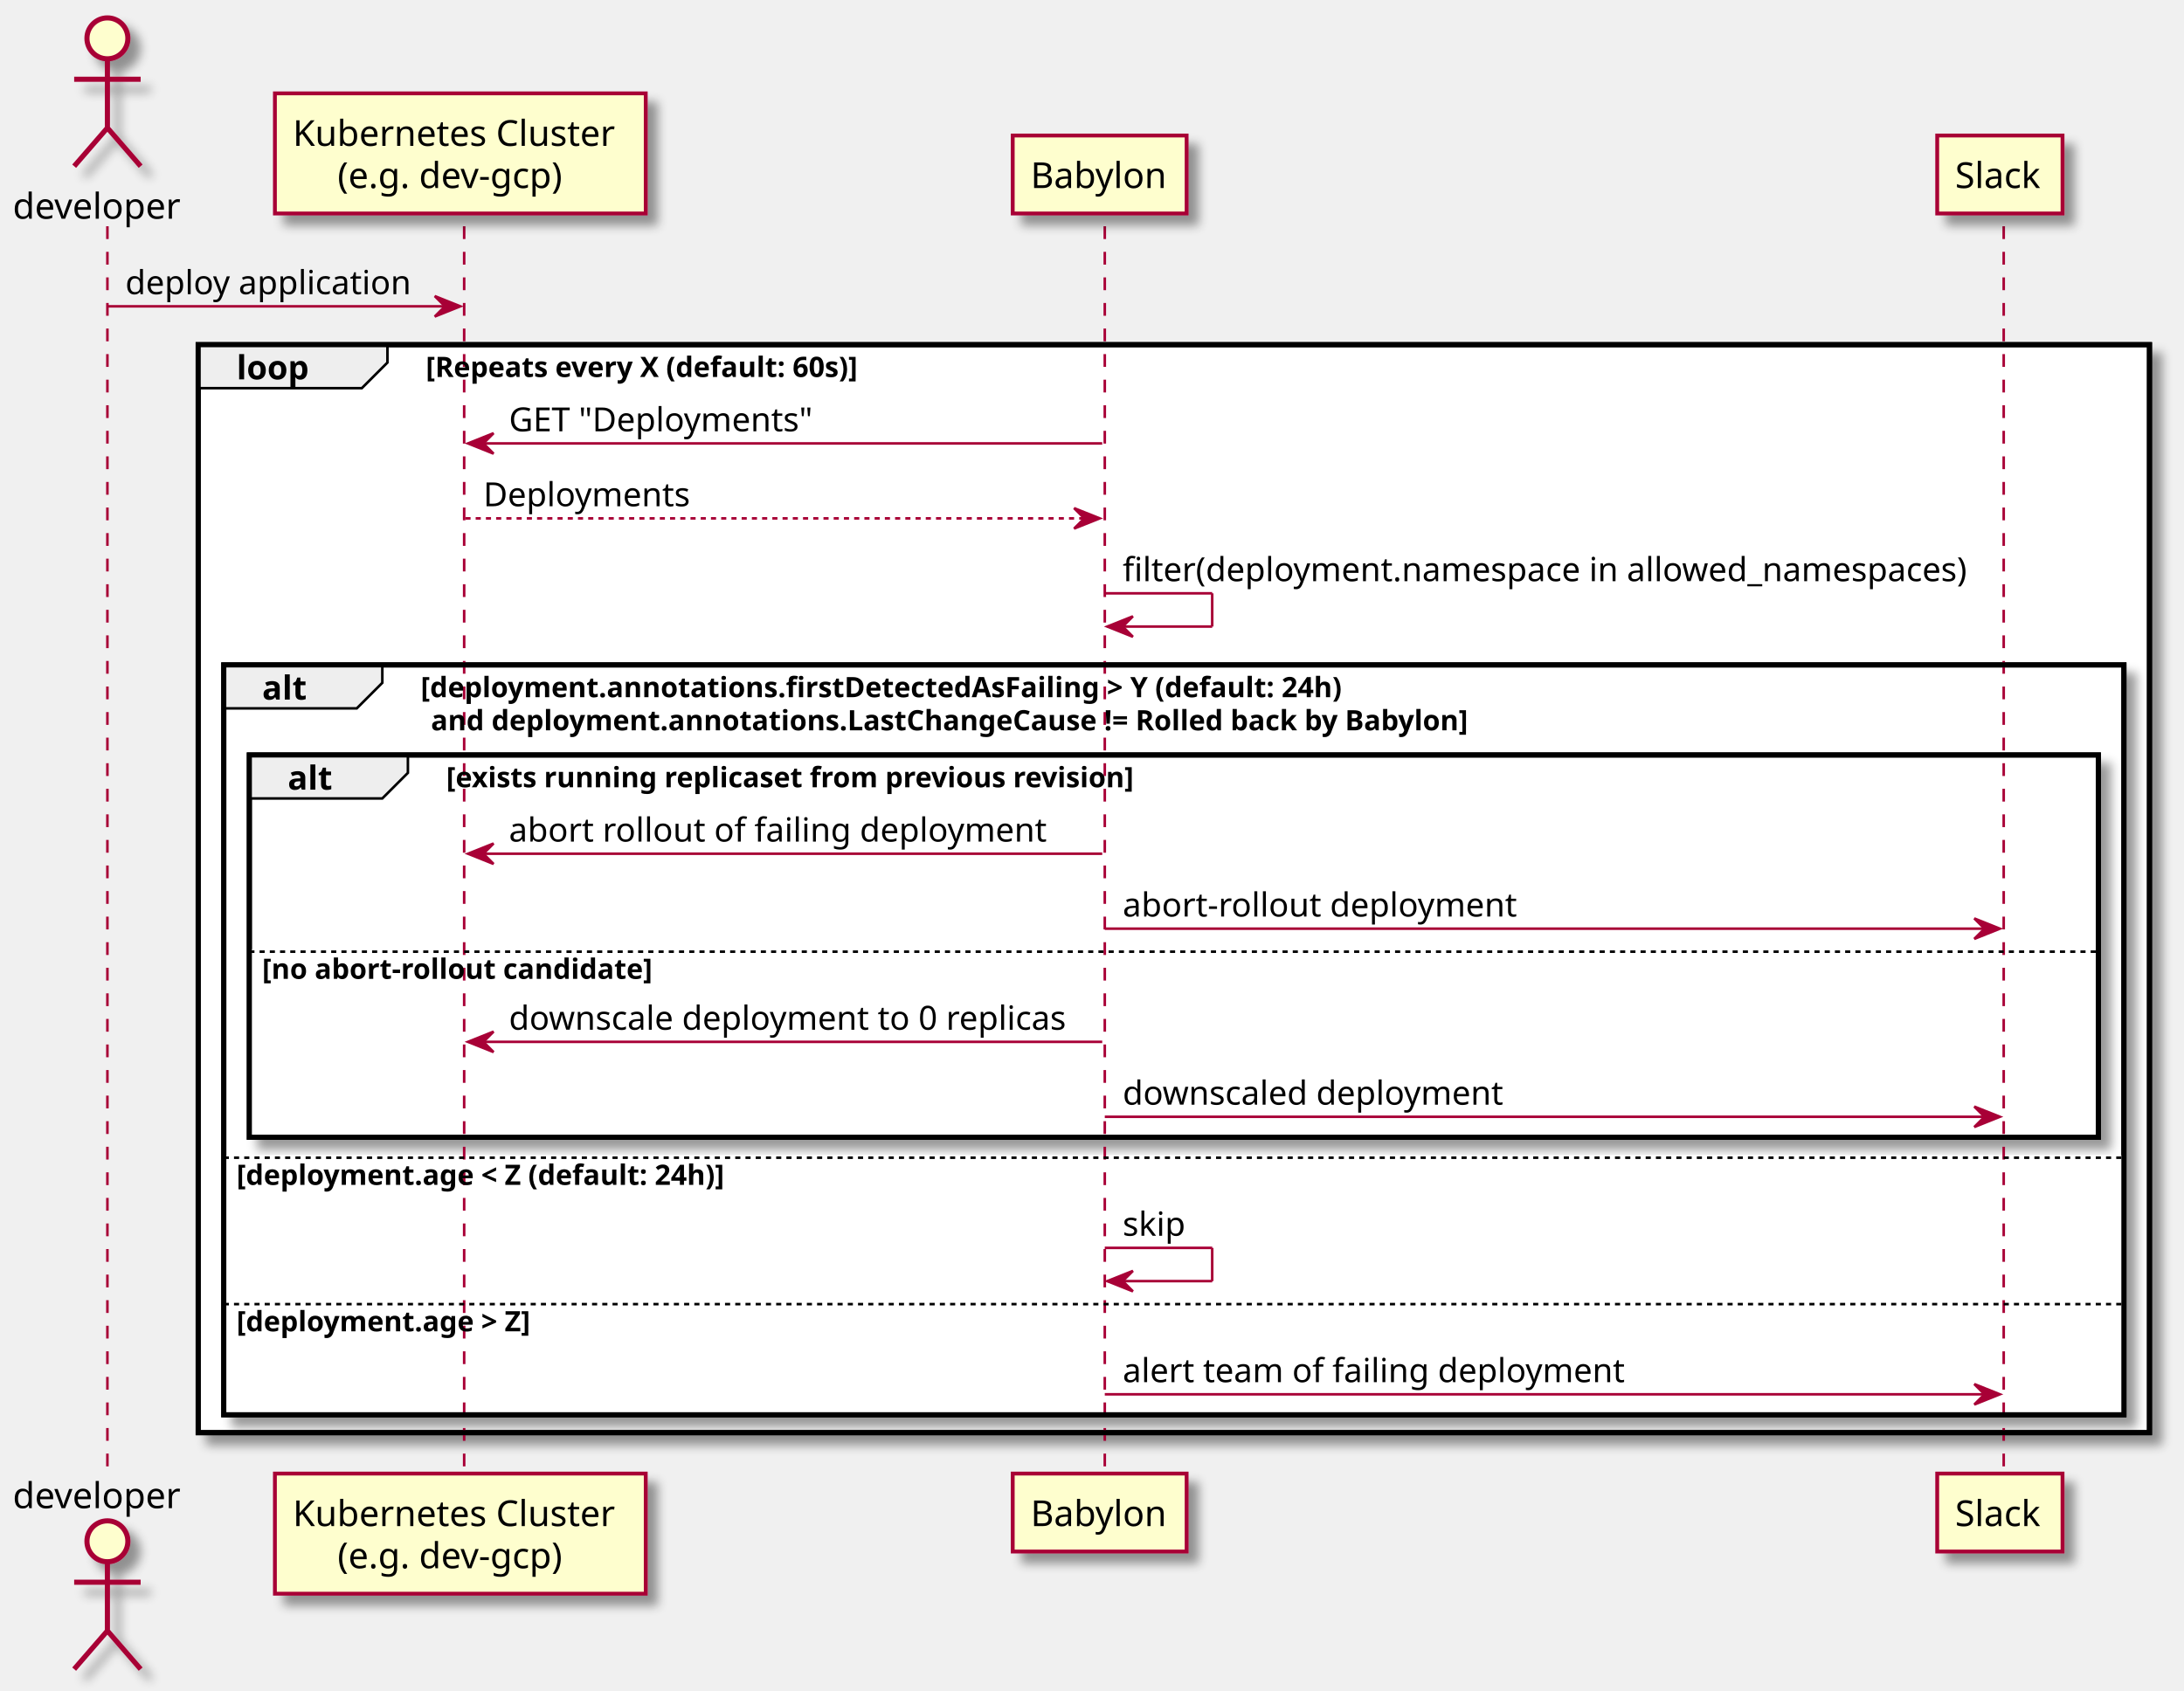
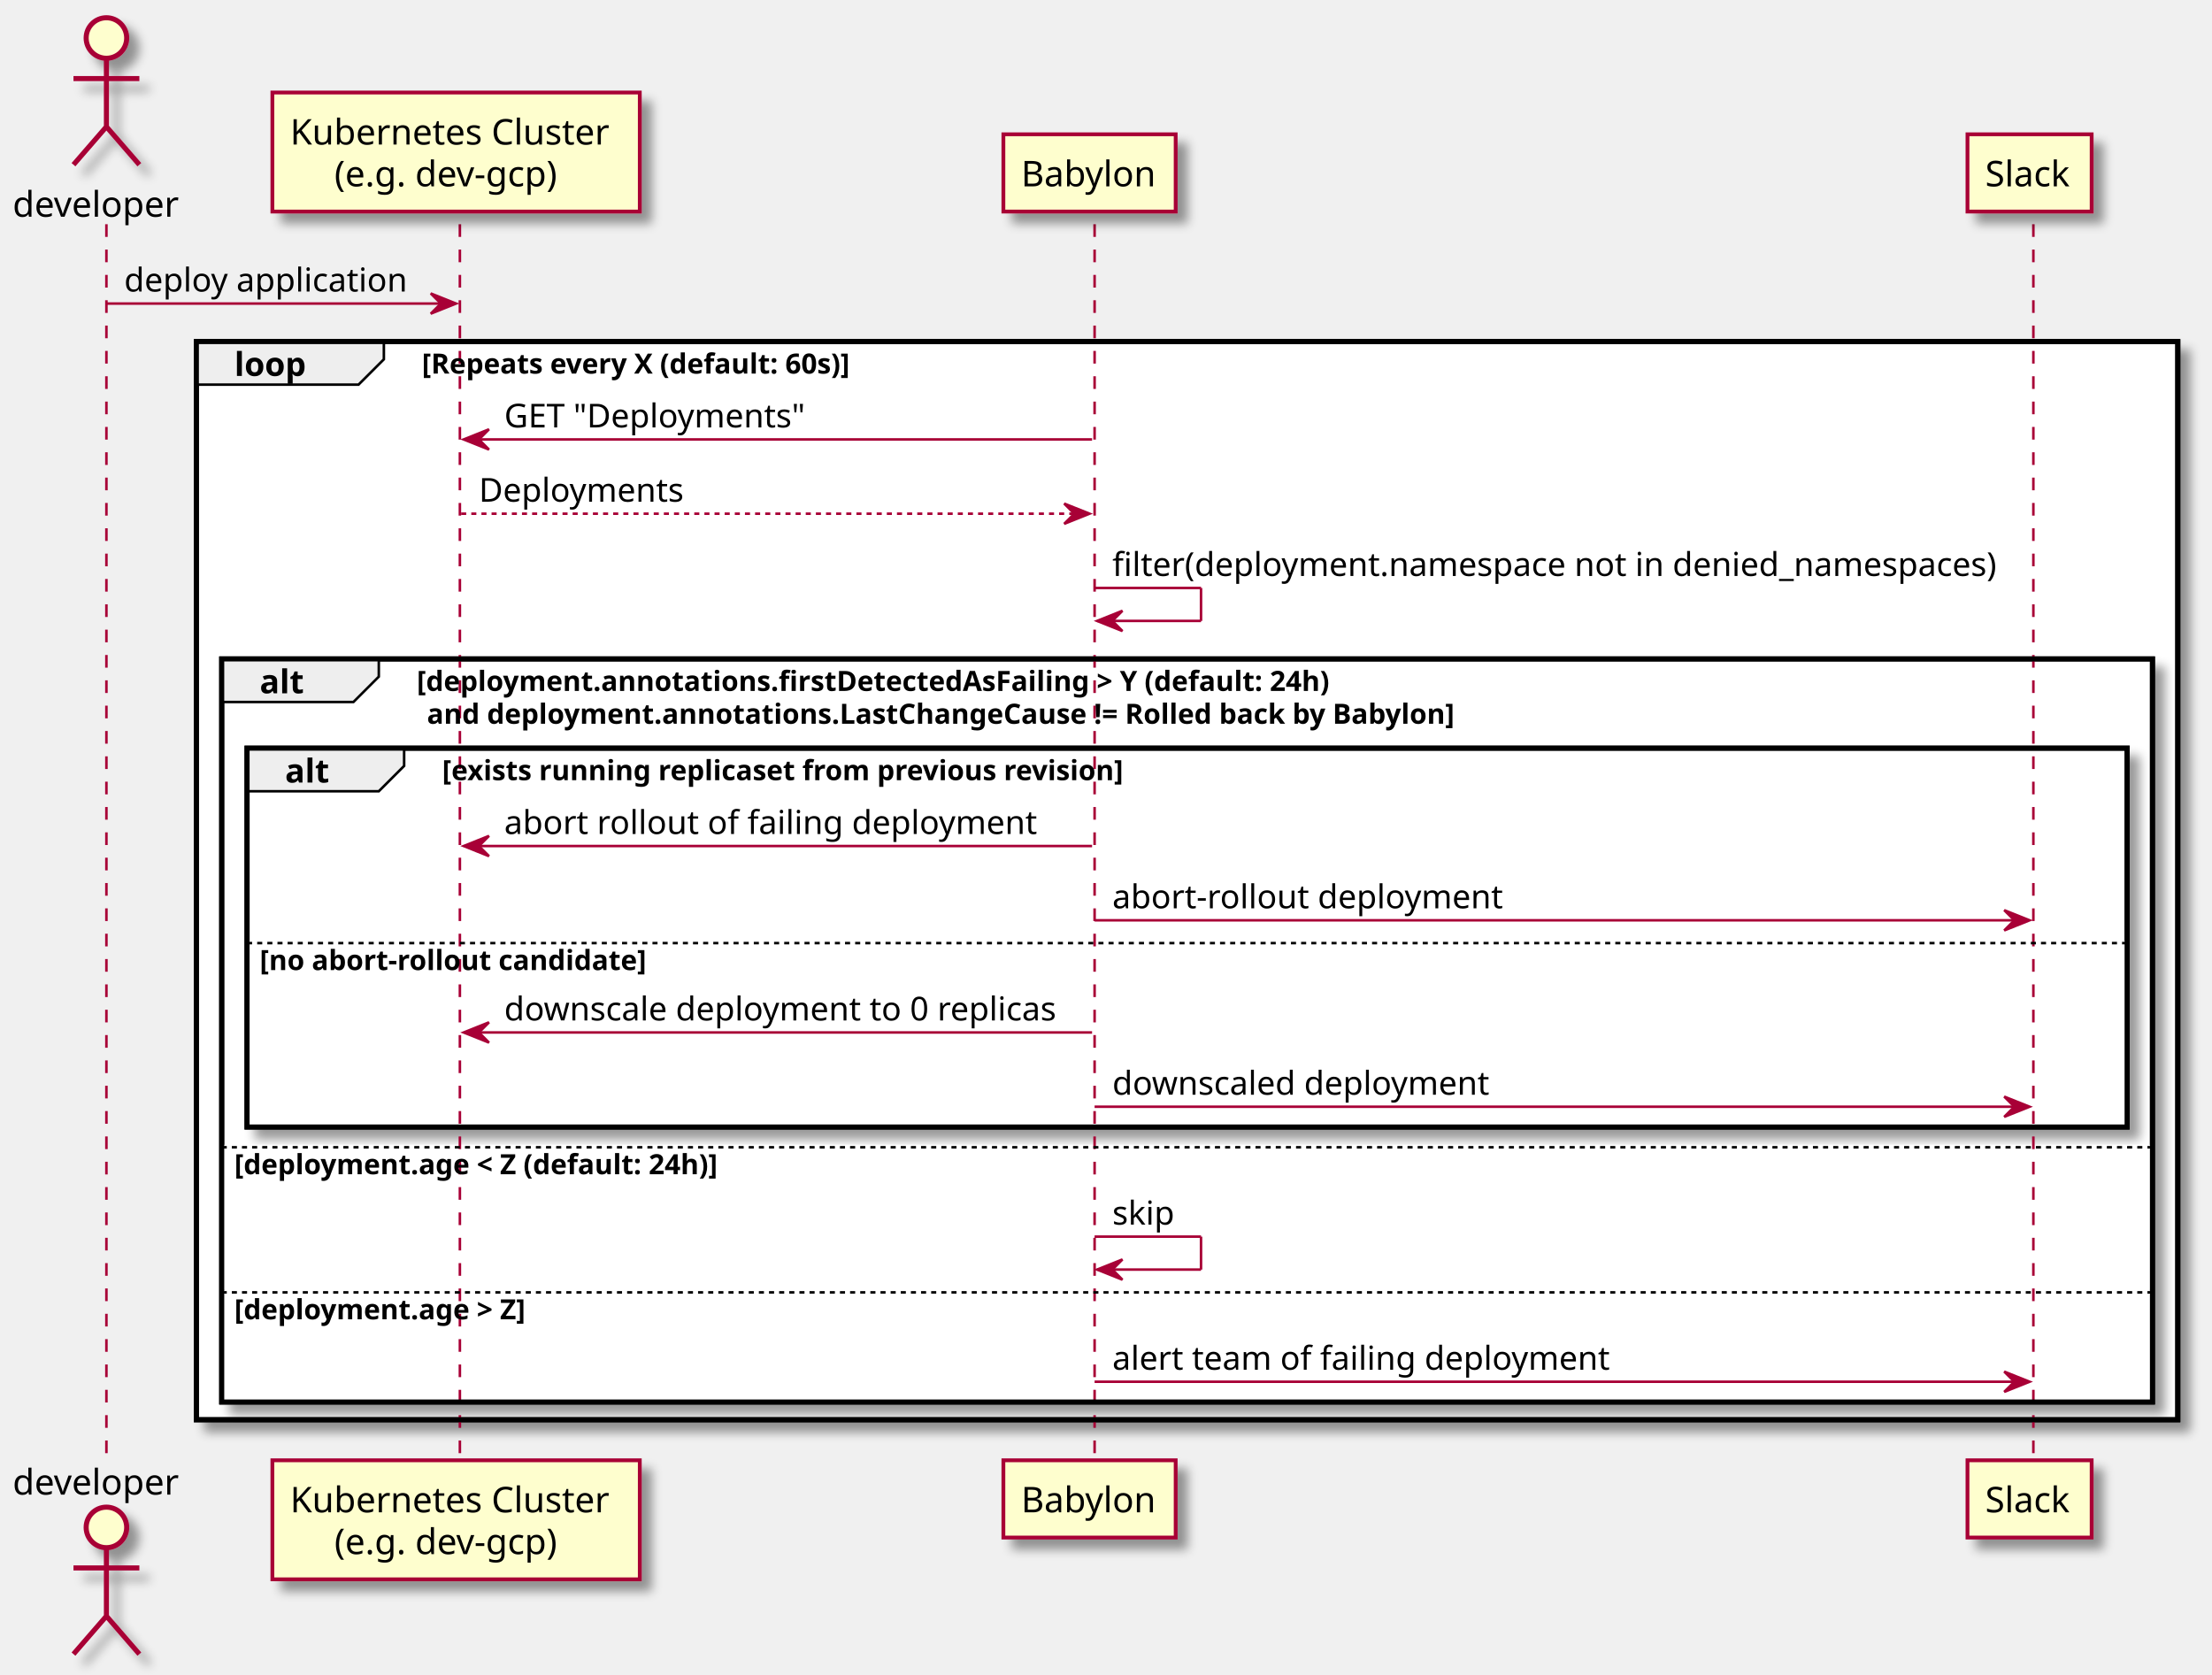
- <svg xmlns="http://www.w3.org/2000/svg" contentScriptType="application/ecmascript" contentStyleType="text/css" height="661px" preserveAspectRatio="none" style="width:854px;height:661px;background:#FFFFFF;" version="1.1" viewBox="0 0 854 661" width="854px" zoomAndPan="magnify">
+ <svg xmlns="http://www.w3.org/2000/svg" contentScriptType="application/ecmascript" contentStyleType="text/css" height="661px" preserveAspectRatio="none" style="width:873px;height:661px;background:#FFFFFF;" version="1.1" viewBox="0 0 873 661" width="873px" zoomAndPan="magnify">
  <defs>
-     <filter height="300%" id="f2zy8x9mram0" width="300%" x="-1" y="-1">
+     <filter height="300%" id="fzc2g4o67o824" width="300%" x="-1" y="-1">
      <feGaussianBlur result="blurOut" stdDeviation="2.0" />
      <feColorMatrix in="blurOut" result="blurOut2" type="matrix" values="0 0 0 0 0 0 0 0 0 0 0 0 0 0 0 0 0 0 .4 0" />
      <feOffset dx="4.0" dy="4.0" in="blurOut2" result="blurOut3" />
      <feBlend in="SourceGraphic" in2="blurOut3" mode="normal" />
    </filter>
  </defs>
  <g>
-     <rect fill="#FFFFFF" filter="url(#f2zy8x9mram0)" height="425.502" style="stroke:#000000;stroke-width:2.0;" width="763" x="77.5" y="134.799" />
-     <rect fill="#FFFFFF" filter="url(#f2zy8x9mram0)" height="293.26" style="stroke:#000000;stroke-width:2.0;" width="743" x="87.5" y="260.041" />
-     <rect fill="#FFFFFF" filter="url(#f2zy8x9mram0)" height="149.508" style="stroke:#000000;stroke-width:2.0;" width="723" x="97.5" y="295.262" />
-     <rect fill="#FFFFFF" height="73.576" style="stroke:none;stroke-width:1.0;" width="723" x="97.5" y="371.193" />
-     <rect fill="#FFFFFF" height="57.266" style="stroke:none;stroke-width:1.0;" width="743" x="87.5" y="451.769" />
-     <rect fill="#FFFFFF" height="44.266" style="stroke:none;stroke-width:1.0;" width="743" x="87.5" y="509.035" />
+     <rect fill="#FFFFFF" filter="url(#fzc2g4o67o824)" height="425.502" style="stroke:#000000;stroke-width:2.0;" width="782" x="77.5" y="134.799" />
+     <rect fill="#FFFFFF" filter="url(#fzc2g4o67o824)" height="293.26" style="stroke:#000000;stroke-width:2.0;" width="762" x="87.5" y="260.041" />
+     <rect fill="#FFFFFF" filter="url(#fzc2g4o67o824)" height="149.508" style="stroke:#000000;stroke-width:2.0;" width="742" x="97.5" y="295.262" />
+     <rect fill="#FFFFFF" height="73.576" style="stroke:none;stroke-width:1.0;" width="742" x="97.5" y="371.193" />
+     <rect fill="#FFFFFF" height="57.266" style="stroke:none;stroke-width:1.0;" width="762" x="87.5" y="451.769" />
+     <rect fill="#FFFFFF" height="44.266" style="stroke:none;stroke-width:1.0;" width="762" x="87.5" y="509.035" />
    <line style="stroke:#A80036;stroke-width:1.0;stroke-dasharray:5.0,5.0;" x1="42" x2="42" y1="88.488" y2="577.301" />
    <line style="stroke:#A80036;stroke-width:1.0;stroke-dasharray:5.0,5.0;" x1="181.5" x2="181.5" y1="88.488" y2="577.301" />
    <line style="stroke:#A80036;stroke-width:1.0;stroke-dasharray:5.0,5.0;" x1="432" x2="432" y1="88.488" y2="577.301" />
-     <line style="stroke:#A80036;stroke-width:1.0;stroke-dasharray:5.0,5.0;" x1="783.5" x2="783.5" y1="88.488" y2="577.301" />
+     <line style="stroke:#A80036;stroke-width:1.0;stroke-dasharray:5.0,5.0;" x1="802.5" x2="802.5" y1="88.488" y2="577.301" />
    <text fill="#000000" font-family="sans-serif" font-size="14" lengthAdjust="spacing" textLength="68" x="5" y="85.535">developer</text>
-     <ellipse cx="42" cy="15" fill="#FEFECE" filter="url(#f2zy8x9mram0)" rx="8" ry="8" style="stroke:#A80036;stroke-width:2.0;" />
-     <path d="M42,23 L42,50 M29,31 L55,31 M42,50 L29,65 M42,50 L55,65 " fill="none" filter="url(#f2zy8x9mram0)" style="stroke:#A80036;stroke-width:2.0;" />
+     <ellipse cx="42" cy="15" fill="#FEFECE" filter="url(#fzc2g4o67o824)" rx="8" ry="8" style="stroke:#A80036;stroke-width:2.0;" />
+     <path d="M42,23 L42,50 M29,31 L55,31 M42,50 L29,65 M42,50 L55,65 " fill="none" filter="url(#fzc2g4o67o824)" style="stroke:#A80036;stroke-width:2.0;" />
    <text fill="#000000" font-family="sans-serif" font-size="14" lengthAdjust="spacing" textLength="68" x="5" y="589.836">developer</text>
-     <ellipse cx="42" cy="602.789" fill="#FEFECE" filter="url(#f2zy8x9mram0)" rx="8" ry="8" style="stroke:#A80036;stroke-width:2.0;" />
-     <path d="M42,610.789 L42,637.789 M29,618.789 L55,618.789 M42,637.789 L29,652.789 M42,637.789 L55,652.789 " fill="none" filter="url(#f2zy8x9mram0)" style="stroke:#A80036;stroke-width:2.0;" />
-     <rect fill="#FEFECE" filter="url(#f2zy8x9mram0)" height="46.977" style="stroke:#A80036;stroke-width:1.5;" width="145" x="107.5" y="36.512" />
+     <ellipse cx="42" cy="602.789" fill="#FEFECE" filter="url(#fzc2g4o67o824)" rx="8" ry="8" style="stroke:#A80036;stroke-width:2.0;" />
+     <path d="M42,610.789 L42,637.789 M29,618.789 L55,618.789 M42,637.789 L29,652.789 M42,637.789 L55,652.789 " fill="none" filter="url(#fzc2g4o67o824)" style="stroke:#A80036;stroke-width:2.0;" />
+     <rect fill="#FEFECE" filter="url(#fzc2g4o67o824)" height="46.977" style="stroke:#A80036;stroke-width:1.5;" width="145" x="107.5" y="36.512" />
    <text fill="#000000" font-family="sans-serif" font-size="14" lengthAdjust="spacing" textLength="131" x="114.5" y="57.047">Kubernetes Cluster</text>
    <text fill="#000000" font-family="sans-serif" font-size="14" lengthAdjust="spacing" textLength="96" x="132" y="73.535">(e.g. dev-gcp)</text>
-     <rect fill="#FEFECE" filter="url(#f2zy8x9mram0)" height="46.977" style="stroke:#A80036;stroke-width:1.5;" width="145" x="107.5" y="576.301" />
+     <rect fill="#FEFECE" filter="url(#fzc2g4o67o824)" height="46.977" style="stroke:#A80036;stroke-width:1.5;" width="145" x="107.5" y="576.301" />
    <text fill="#000000" font-family="sans-serif" font-size="14" lengthAdjust="spacing" textLength="131" x="114.5" y="596.836">Kubernetes Cluster</text>
    <text fill="#000000" font-family="sans-serif" font-size="14" lengthAdjust="spacing" textLength="96" x="132" y="613.324">(e.g. dev-gcp)</text>
-     <rect fill="#FEFECE" filter="url(#f2zy8x9mram0)" height="30.488" style="stroke:#A80036;stroke-width:1.5;" width="68" x="396" y="53" />
+     <rect fill="#FEFECE" filter="url(#fzc2g4o67o824)" height="30.488" style="stroke:#A80036;stroke-width:1.5;" width="68" x="396" y="53" />
    <text fill="#000000" font-family="sans-serif" font-size="14" lengthAdjust="spacing" textLength="54" x="403" y="73.535">Babylon</text>
-     <rect fill="#FEFECE" filter="url(#f2zy8x9mram0)" height="30.488" style="stroke:#A80036;stroke-width:1.5;" width="68" x="396" y="576.301" />
+     <rect fill="#FEFECE" filter="url(#fzc2g4o67o824)" height="30.488" style="stroke:#A80036;stroke-width:1.5;" width="68" x="396" y="576.301" />
    <text fill="#000000" font-family="sans-serif" font-size="14" lengthAdjust="spacing" textLength="54" x="403" y="596.836">Babylon</text>
-     <rect fill="#FEFECE" filter="url(#f2zy8x9mram0)" height="30.488" style="stroke:#A80036;stroke-width:1.5;" width="49" x="757.5" y="53" />
-     <text fill="#000000" font-family="sans-serif" font-size="14" lengthAdjust="spacing" textLength="35" x="764.5" y="73.535">Slack</text>
-     <rect fill="#FEFECE" filter="url(#f2zy8x9mram0)" height="30.488" style="stroke:#A80036;stroke-width:1.5;" width="49" x="757.5" y="576.301" />
-     <text fill="#000000" font-family="sans-serif" font-size="14" lengthAdjust="spacing" textLength="35" x="764.5" y="596.836">Slack</text>
+     <rect fill="#FEFECE" filter="url(#fzc2g4o67o824)" height="30.488" style="stroke:#A80036;stroke-width:1.5;" width="49" x="776.5" y="53" />
+     <text fill="#000000" font-family="sans-serif" font-size="14" lengthAdjust="spacing" textLength="35" x="783.5" y="73.535">Slack</text>
+     <rect fill="#FEFECE" filter="url(#fzc2g4o67o824)" height="30.488" style="stroke:#A80036;stroke-width:1.5;" width="49" x="776.5" y="576.301" />
+     <text fill="#000000" font-family="sans-serif" font-size="14" lengthAdjust="spacing" textLength="35" x="783.5" y="596.836">Slack</text>
    <polygon fill="#A80036" points="170,115.799,180,119.799,170,123.799,174,119.799" style="stroke:#A80036;stroke-width:1.0;" />
    <line style="stroke:#A80036;stroke-width:1.0;" x1="42" x2="176" y1="119.799" y2="119.799" />
    <text fill="#000000" font-family="sans-serif" font-size="13" lengthAdjust="spacing" textLength="116" x="49" y="115.057">deploy application</text>
    <path d="M77.5,134.799 L151.5,134.799 L151.5,141.799 L141.5,151.799 L77.5,151.799 L77.5,134.799 " fill="#EEEEEE" style="stroke:#000000;stroke-width:1.0;" />
-     <rect fill="none" height="425.502" style="stroke:#000000;stroke-width:2.0;" width="763" x="77.5" y="134.799" />
+     <rect fill="none" height="425.502" style="stroke:#000000;stroke-width:2.0;" width="782" x="77.5" y="134.799" />
    <text fill="#000000" font-family="sans-serif" font-size="13" font-weight="bold" lengthAdjust="spacing" textLength="29" x="92.5" y="148.367">loop</text>
    <text fill="#000000" font-family="sans-serif" font-size="11" font-weight="bold" lengthAdjust="spacing" textLength="174" x="166.5" y="147.434">[Repeats every X (default: 60s)]</text>
    <polygon fill="#A80036" points="193,169.42,183,173.42,193,177.42,189,173.42" style="stroke:#A80036;stroke-width:1.0;" />
    <line style="stroke:#A80036;stroke-width:1.0;" x1="187" x2="431" y1="173.42" y2="173.42" />
    <text fill="#000000" font-family="sans-serif" font-size="13" lengthAdjust="spacing" textLength="121" x="199" y="168.678">GET "Deployments"</text>
    <polygon fill="#A80036" points="420,198.731,430,202.731,420,206.731,424,202.731" style="stroke:#A80036;stroke-width:1.0;" />
    <line style="stroke:#A80036;stroke-width:1.0;stroke-dasharray:2.0,2.0;" x1="182" x2="426" y1="202.731" y2="202.731" />
    <text fill="#000000" font-family="sans-serif" font-size="13" lengthAdjust="spacing" textLength="83" x="189" y="197.988">Deployments</text>
    <line style="stroke:#A80036;stroke-width:1.0;" x1="432" x2="474" y1="232.041" y2="232.041" />
    <line style="stroke:#A80036;stroke-width:1.0;" x1="474" x2="474" y1="232.041" y2="245.041" />
    <line style="stroke:#A80036;stroke-width:1.0;" x1="433" x2="474" y1="245.041" y2="245.041" />
    <polygon fill="#A80036" points="443,241.041,433,245.041,443,249.041,439,245.041" style="stroke:#A80036;stroke-width:1.0;" />
-     <text fill="#000000" font-family="sans-serif" font-size="13" lengthAdjust="spacing" textLength="338" x="439" y="227.299">filter(deployment.namespace in allowed_namespaces)</text>
+     <text fill="#000000" font-family="sans-serif" font-size="13" lengthAdjust="spacing" textLength="357" x="439" y="227.299">filter(deployment.namespace not in denied_namespaces)</text>
    <path d="M87.5,260.041 L149.5,260.041 L149.5,267.041 L139.5,277.041 L87.5,277.041 L87.5,260.041 " fill="#EEEEEE" style="stroke:#000000;stroke-width:1.0;" />
-     <rect fill="none" height="293.26" style="stroke:#000000;stroke-width:2.0;" width="743" x="87.5" y="260.041" />
+     <rect fill="none" height="293.26" style="stroke:#000000;stroke-width:2.0;" width="762" x="87.5" y="260.041" />
    <text fill="#000000" font-family="sans-serif" font-size="13" font-weight="bold" lengthAdjust="spacing" textLength="17" x="102.5" y="273.609">alt</text>
    <text fill="#000000" font-family="sans-serif" font-size="11" font-weight="bold" lengthAdjust="spacing" textLength="368" x="164.5" y="272.676">[deployment.annotations.firstDetectedAsFailing &gt; Y (default: 24h)</text>
    <text fill="#000000" font-family="sans-serif" font-size="11" font-weight="bold" lengthAdjust="spacing" textLength="411" x="168.5" y="285.631">and deployment.annotations.LastChangeCause != Rolled back by Babylon]</text>
    <path d="M97.5,295.262 L159.5,295.262 L159.5,302.262 L149.5,312.262 L97.5,312.262 L97.5,295.262 " fill="#EEEEEE" style="stroke:#000000;stroke-width:1.0;" />
-     <rect fill="none" height="149.508" style="stroke:#000000;stroke-width:2.0;" width="723" x="97.5" y="295.262" />
+     <rect fill="none" height="149.508" style="stroke:#000000;stroke-width:2.0;" width="742" x="97.5" y="295.262" />
    <text fill="#000000" font-family="sans-serif" font-size="13" font-weight="bold" lengthAdjust="spacing" textLength="17" x="112.5" y="308.83">alt</text>
    <text fill="#000000" font-family="sans-serif" font-size="11" font-weight="bold" lengthAdjust="spacing" textLength="281" x="174.5" y="307.897">[exists running replicaset from previous revision]</text>
    <polygon fill="#A80036" points="193,329.883,183,333.883,193,337.883,189,333.883" style="stroke:#A80036;stroke-width:1.0;" />
    <line style="stroke:#A80036;stroke-width:1.0;" x1="187" x2="431" y1="333.883" y2="333.883" />
    <text fill="#000000" font-family="sans-serif" font-size="13" lengthAdjust="spacing" textLength="218" x="199" y="329.141">abort rollout of failing deployment</text>
-     <polygon fill="#A80036" points="772,359.193,782,363.193,772,367.193,776,363.193" style="stroke:#A80036;stroke-width:1.0;" />
-     <line style="stroke:#A80036;stroke-width:1.0;" x1="432" x2="778" y1="363.193" y2="363.193" />
+     <polygon fill="#A80036" points="791,359.193,801,363.193,791,367.193,795,363.193" style="stroke:#A80036;stroke-width:1.0;" />
+     <line style="stroke:#A80036;stroke-width:1.0;" x1="432" x2="797" y1="363.193" y2="363.193" />
    <text fill="#000000" font-family="sans-serif" font-size="13" lengthAdjust="spacing" textLength="161" x="439" y="358.451">abort-rollout deployment</text>
-     <line style="stroke:#000000;stroke-width:1.0;stroke-dasharray:2.0,2.0;" x1="97.5" x2="820.5" y1="372.193" y2="372.193" />
+     <line style="stroke:#000000;stroke-width:1.0;stroke-dasharray:2.0,2.0;" x1="97.5" x2="839.5" y1="372.193" y2="372.193" />
    <text fill="#000000" font-family="sans-serif" font-size="11" font-weight="bold" lengthAdjust="spacing" textLength="157" x="102.5" y="382.828">[no abort-rollout candidate]</text>
    <polygon fill="#A80036" points="193,403.459,183,407.459,193,411.459,189,407.459" style="stroke:#A80036;stroke-width:1.0;" />
    <line style="stroke:#A80036;stroke-width:1.0;" x1="187" x2="431" y1="407.459" y2="407.459" />
    <text fill="#000000" font-family="sans-serif" font-size="13" lengthAdjust="spacing" textLength="226" x="199" y="402.717">downscale deployment to 0 replicas</text>
-     <polygon fill="#A80036" points="772,432.769,782,436.769,772,440.769,776,436.769" style="stroke:#A80036;stroke-width:1.0;" />
-     <line style="stroke:#A80036;stroke-width:1.0;" x1="432" x2="778" y1="436.769" y2="436.769" />
+     <polygon fill="#A80036" points="791,432.769,801,436.769,791,440.769,795,436.769" style="stroke:#A80036;stroke-width:1.0;" />
+     <line style="stroke:#A80036;stroke-width:1.0;" x1="432" x2="797" y1="436.769" y2="436.769" />
    <text fill="#000000" font-family="sans-serif" font-size="13" lengthAdjust="spacing" textLength="152" x="439" y="432.027">downscaled deployment</text>
-     <line style="stroke:#000000;stroke-width:1.0;stroke-dasharray:2.0,2.0;" x1="87.5" x2="830.5" y1="452.769" y2="452.769" />
+     <line style="stroke:#000000;stroke-width:1.0;stroke-dasharray:2.0,2.0;" x1="87.5" x2="849.5" y1="452.769" y2="452.769" />
    <text fill="#000000" font-family="sans-serif" font-size="11" font-weight="bold" lengthAdjust="spacing" textLength="198" x="92.5" y="463.404">[deployment.age &lt; Z (default: 24h)]</text>
    <line style="stroke:#A80036;stroke-width:1.0;" x1="432" x2="474" y1="488.035" y2="488.035" />
    <line style="stroke:#A80036;stroke-width:1.0;" x1="474" x2="474" y1="488.035" y2="501.035" />
    <line style="stroke:#A80036;stroke-width:1.0;" x1="433" x2="474" y1="501.035" y2="501.035" />
    <polygon fill="#A80036" points="443,497.035,433,501.035,443,505.035,439,501.035" style="stroke:#A80036;stroke-width:1.0;" />
    <text fill="#000000" font-family="sans-serif" font-size="13" lengthAdjust="spacing" textLength="27" x="439" y="483.293">skip</text>
-     <line style="stroke:#000000;stroke-width:1.0;stroke-dasharray:2.0,2.0;" x1="87.5" x2="830.5" y1="510.035" y2="510.035" />
+     <line style="stroke:#000000;stroke-width:1.0;stroke-dasharray:2.0,2.0;" x1="87.5" x2="849.5" y1="510.035" y2="510.035" />
    <text fill="#000000" font-family="sans-serif" font-size="11" font-weight="bold" lengthAdjust="spacing" textLength="119" x="92.5" y="520.67">[deployment.age &gt; Z]</text>
-     <polygon fill="#A80036" points="772,541.301,782,545.301,772,549.301,776,545.301" style="stroke:#A80036;stroke-width:1.0;" />
-     <line style="stroke:#A80036;stroke-width:1.0;" x1="432" x2="778" y1="545.301" y2="545.301" />
+     <polygon fill="#A80036" points="791,541.301,801,545.301,791,549.301,795,545.301" style="stroke:#A80036;stroke-width:1.0;" />
+     <line style="stroke:#A80036;stroke-width:1.0;" x1="432" x2="797" y1="545.301" y2="545.301" />
    <text fill="#000000" font-family="sans-serif" font-size="13" lengthAdjust="spacing" textLength="202" x="439" y="540.559">alert team of failing deployment</text>
  </g>
</svg>
